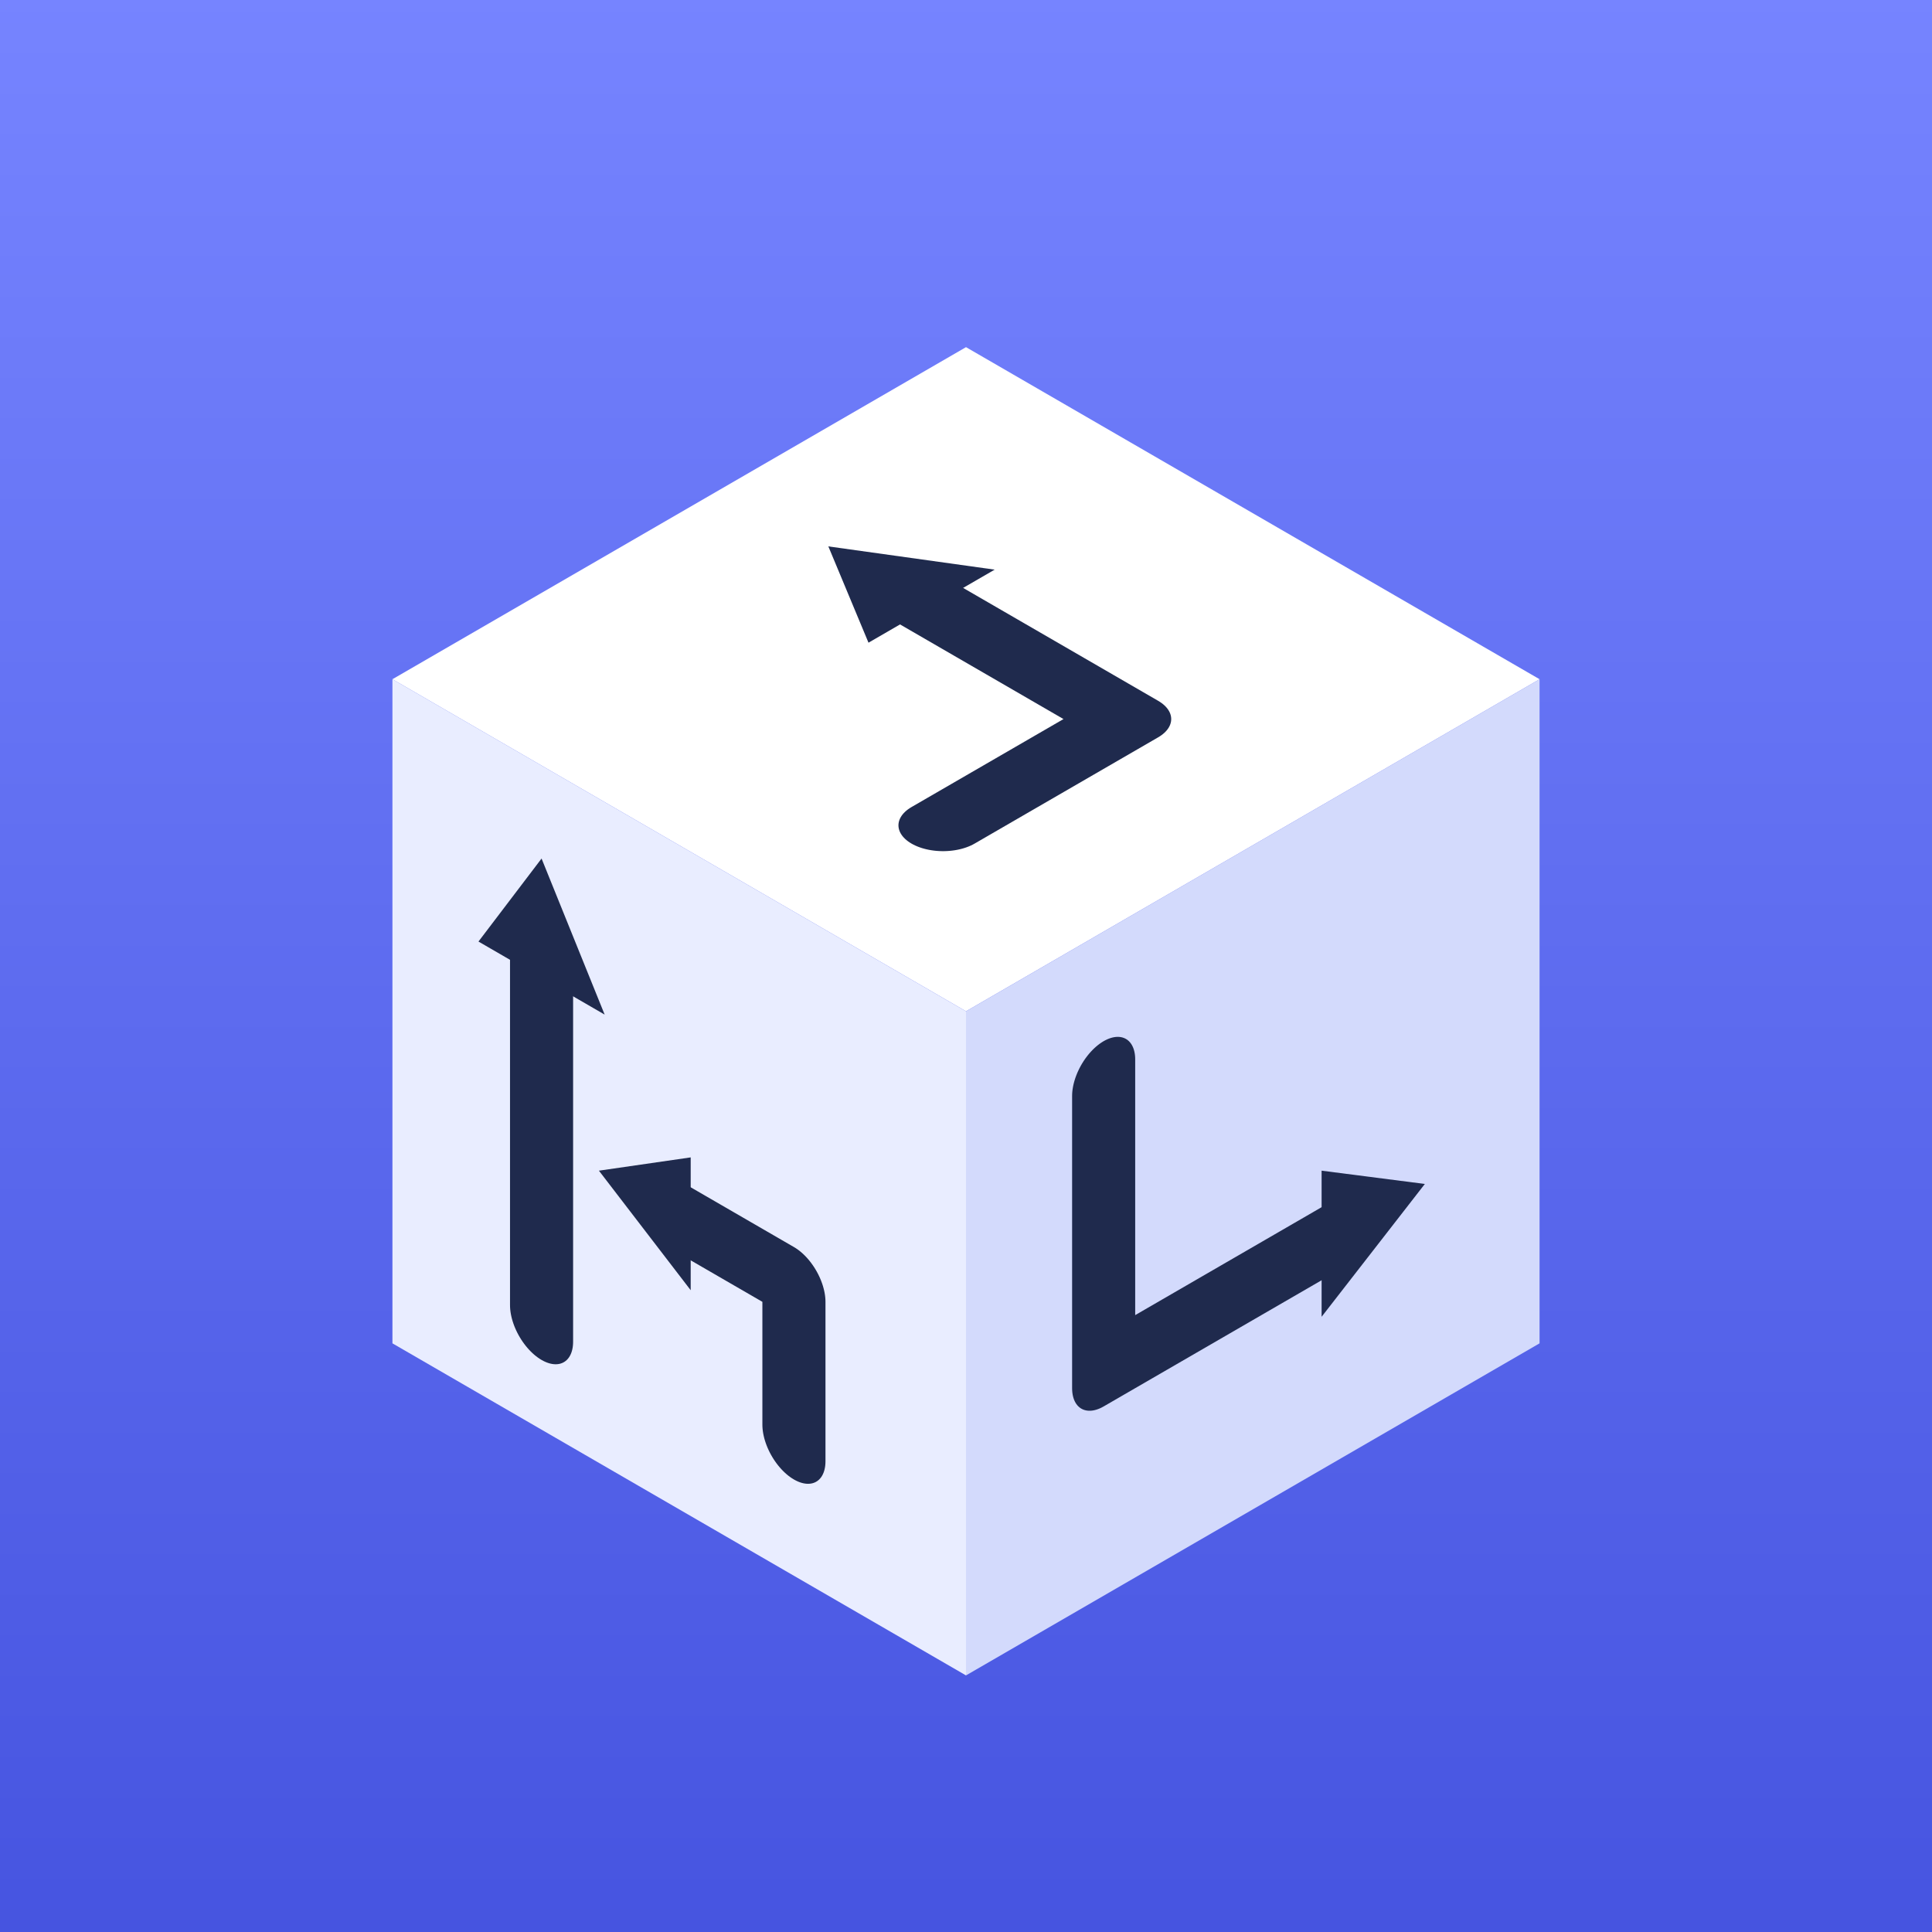
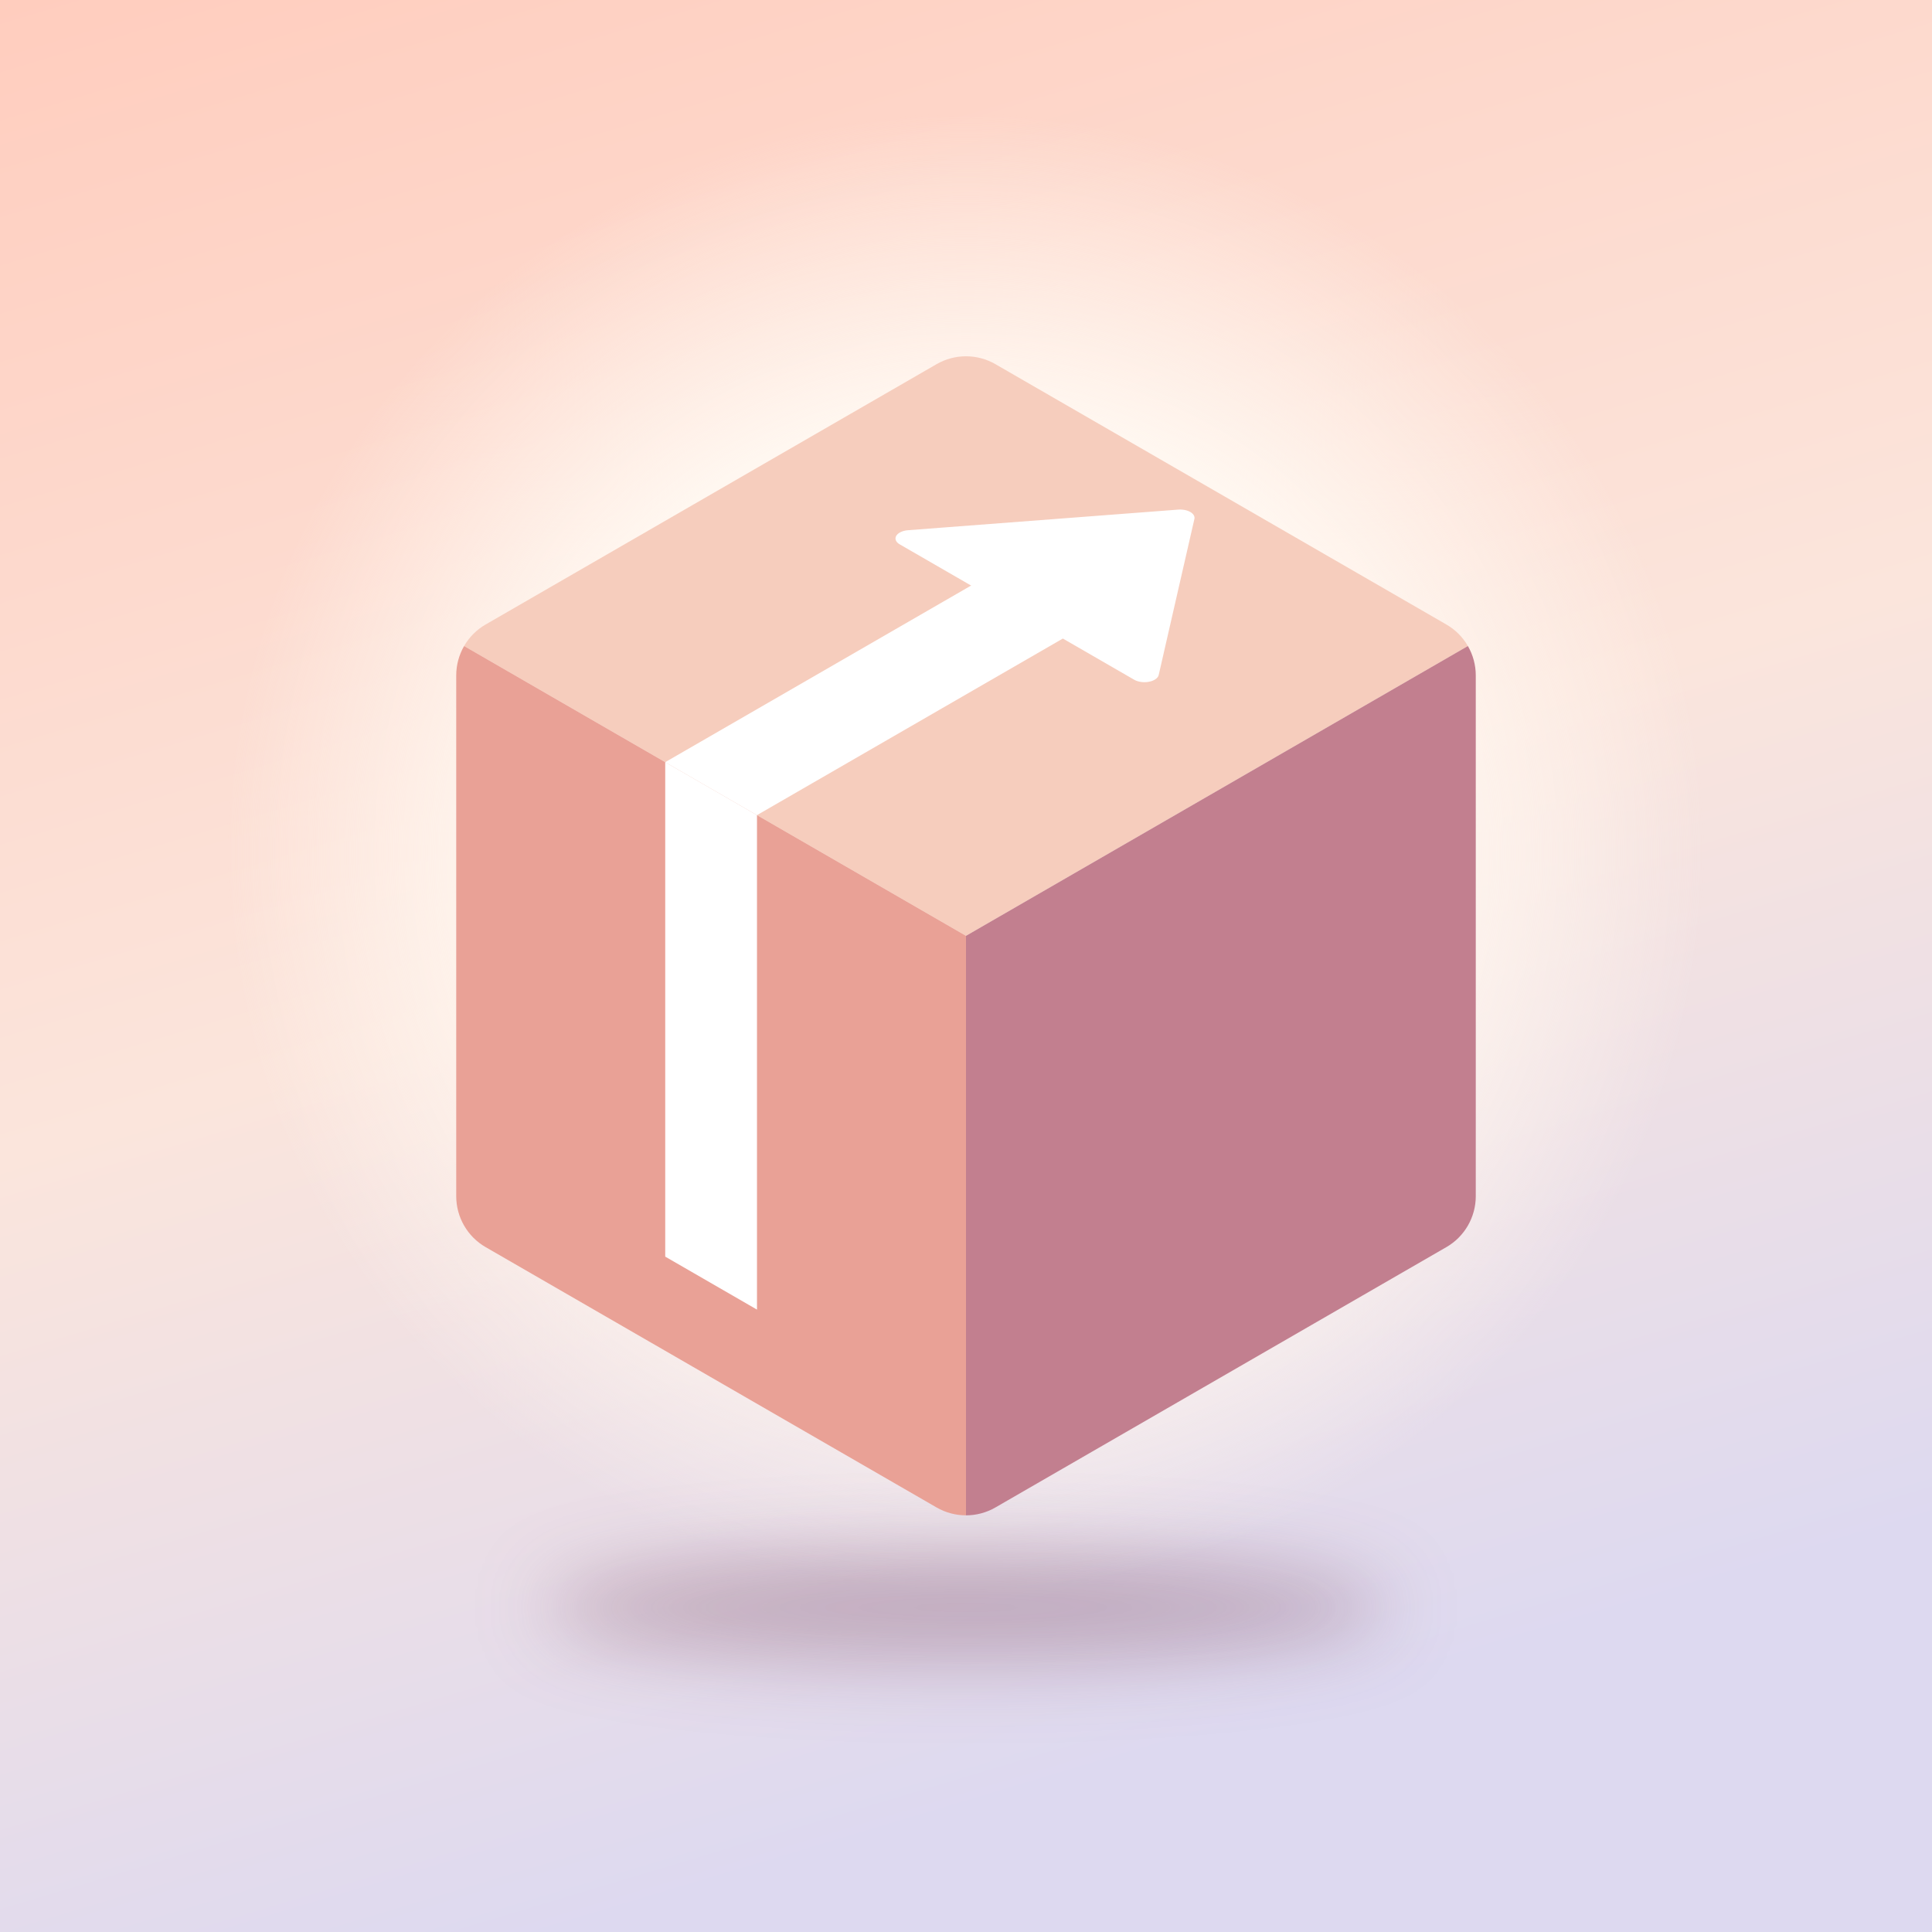
<svg xmlns="http://www.w3.org/2000/svg" viewBox="0 0 512 512">
  <defs>
-     <linearGradient id="bg" x1="0" y1="0" x2="0" y2="1">
-       <stop offset="0" stop-color="#7684ff" />
-       <stop offset="1" stop-color="#4654e0" />
+     <linearGradient id="sky" x1="0" y1="0" x2="154" y2="512" gradientUnits="userSpaceOnUse">
+       <stop offset="0" stop-color="#ffcdbe" />
+       <stop offset=".55" stop-color="#fbe5dc" />
+       <stop offset="1" stop-color="#ddd9f0" />
    </linearGradient>
+     <radialGradient id="sun" cx="256" cy="226" r="196" gradientUnits="userSpaceOnUse">
+       <stop offset=".6" stop-color="#fff7f0" />
+       <stop offset="1" stop-color="#fff7f0" stop-opacity="0" />
+     </radialGradient>
+     <filter id="soft" x="-50%" y="-200%" width="200%" height="500%">
+       <feGaussianBlur stdDeviation="10" />
+     </filter>
  </defs>
-   <rect width="512" height="512" fill="url(#bg)" />
-   <g stroke-linejoin="round">
-     <path d="M256 92 L408 180 L256 268 L104 180 Z" fill="#ffffff" />
-     <path d="M104 180 L256 268 L256 444 L104 356 Z" fill="#e9edff" />
-     <path d="M256 268 L408 180 L408 356 L256 444 Z" fill="#d3dafc" />
+   <g id="back">
+     <rect x="-128" y="-128" width="768" height="768" fill="url(#sky)" />
+     <circle cx="256" cy="226" r="196" fill="url(#sun)" />
  </g>
-   <g fill="none" stroke="#1f2a4d" stroke-width="11" stroke-linecap="round" stroke-linejoin="round">
-     <g transform="matrix(1.52 0.88 0 1.76 104 180)">
-       <path d="M26 84 V30" />
-       <path d="M70 80 V56 H50" />
-     </g>
-     <g transform="matrix(1.52 -0.88 0 1.76 256 268)">
-       <path d="M24 22 V66 H62" />
-     </g>
-     <g transform="matrix(1.52 -0.88 1.52 0.88 104 180)">
-       <path d="M26 70 H58 V36" />
-     </g>
-   </g>
-   <g fill="#1f2a4d">
-     <g transform="matrix(1.52 0.88 0 1.76 104 180)">
-       <path d="M26 14 L15 32 H37 Z" />
-       <path d="M36 56 L52 46 V66 Z" />
-     </g>
-     <g transform="matrix(1.52 -0.88 0 1.76 256 268)">
-       <path d="M80 66 L62 55 V77 Z" />
-     </g>
-     <g transform="matrix(1.52 -0.88 1.52 0.88 104 180)">
-       <path d="M58 18 L47 36 H69 Z" />
+   <g id="front">
+     <ellipse cx="256" cy="426" rx="112" ry="14" fill="#7a4a62" opacity=".35" filter="url(#soft)" />
+     <g transform="translate(256 248) scale(1.56)">
+       <defs>
+         <clipPath id="iconClip">
+           <path d="M-5 -97.11 A10 10 0 0 1 5 -97.11 L81.6 -52.89 A10 10 0 0 1 86.6 -44.23 L86.6 44.23 A10 10 0 0 1 81.6 52.89 L5 97.11 A10 10 0 0 1 -5 97.11 L-81.6 52.89 A10 10 0 0 1 -86.6 44.23 L-86.6 -44.23 A10 10 0 0 1 -81.6 -52.89 Z" />
+         </clipPath>
+       </defs>
+       <g clip-path="url(#iconClip)">
+         <path d="M0 -100 L86.6 -50 L0 0 L-86.6 -50Z" fill="#f6cdbd" />
+         <path d="M-86.6 -50 L0 0 L0 100 L-86.6 50Z" fill="#e9a196" />
+         <path d="M0 0 L86.6 -50 L86.6 50 L0 100Z" fill="#c27f8f" />
+         <g fill="#fff">
+           <path transform="matrix(.866 .5 0 1 -86.6 -50)" d="M41 0H59V84H41Z" />
+           <path transform="matrix(.866 -.5 .866 .5 -86.6 -50)" d="M0 41H68V59H0Z" />
+           <path transform="matrix(.866 -.5 .866 .5 -86.6 -50)" d="M92 50 62 27V73Z" stroke="#fff" stroke-width="4" stroke-linejoin="round" />
+         </g>
+       </g>
    </g>
  </g>
</svg>
